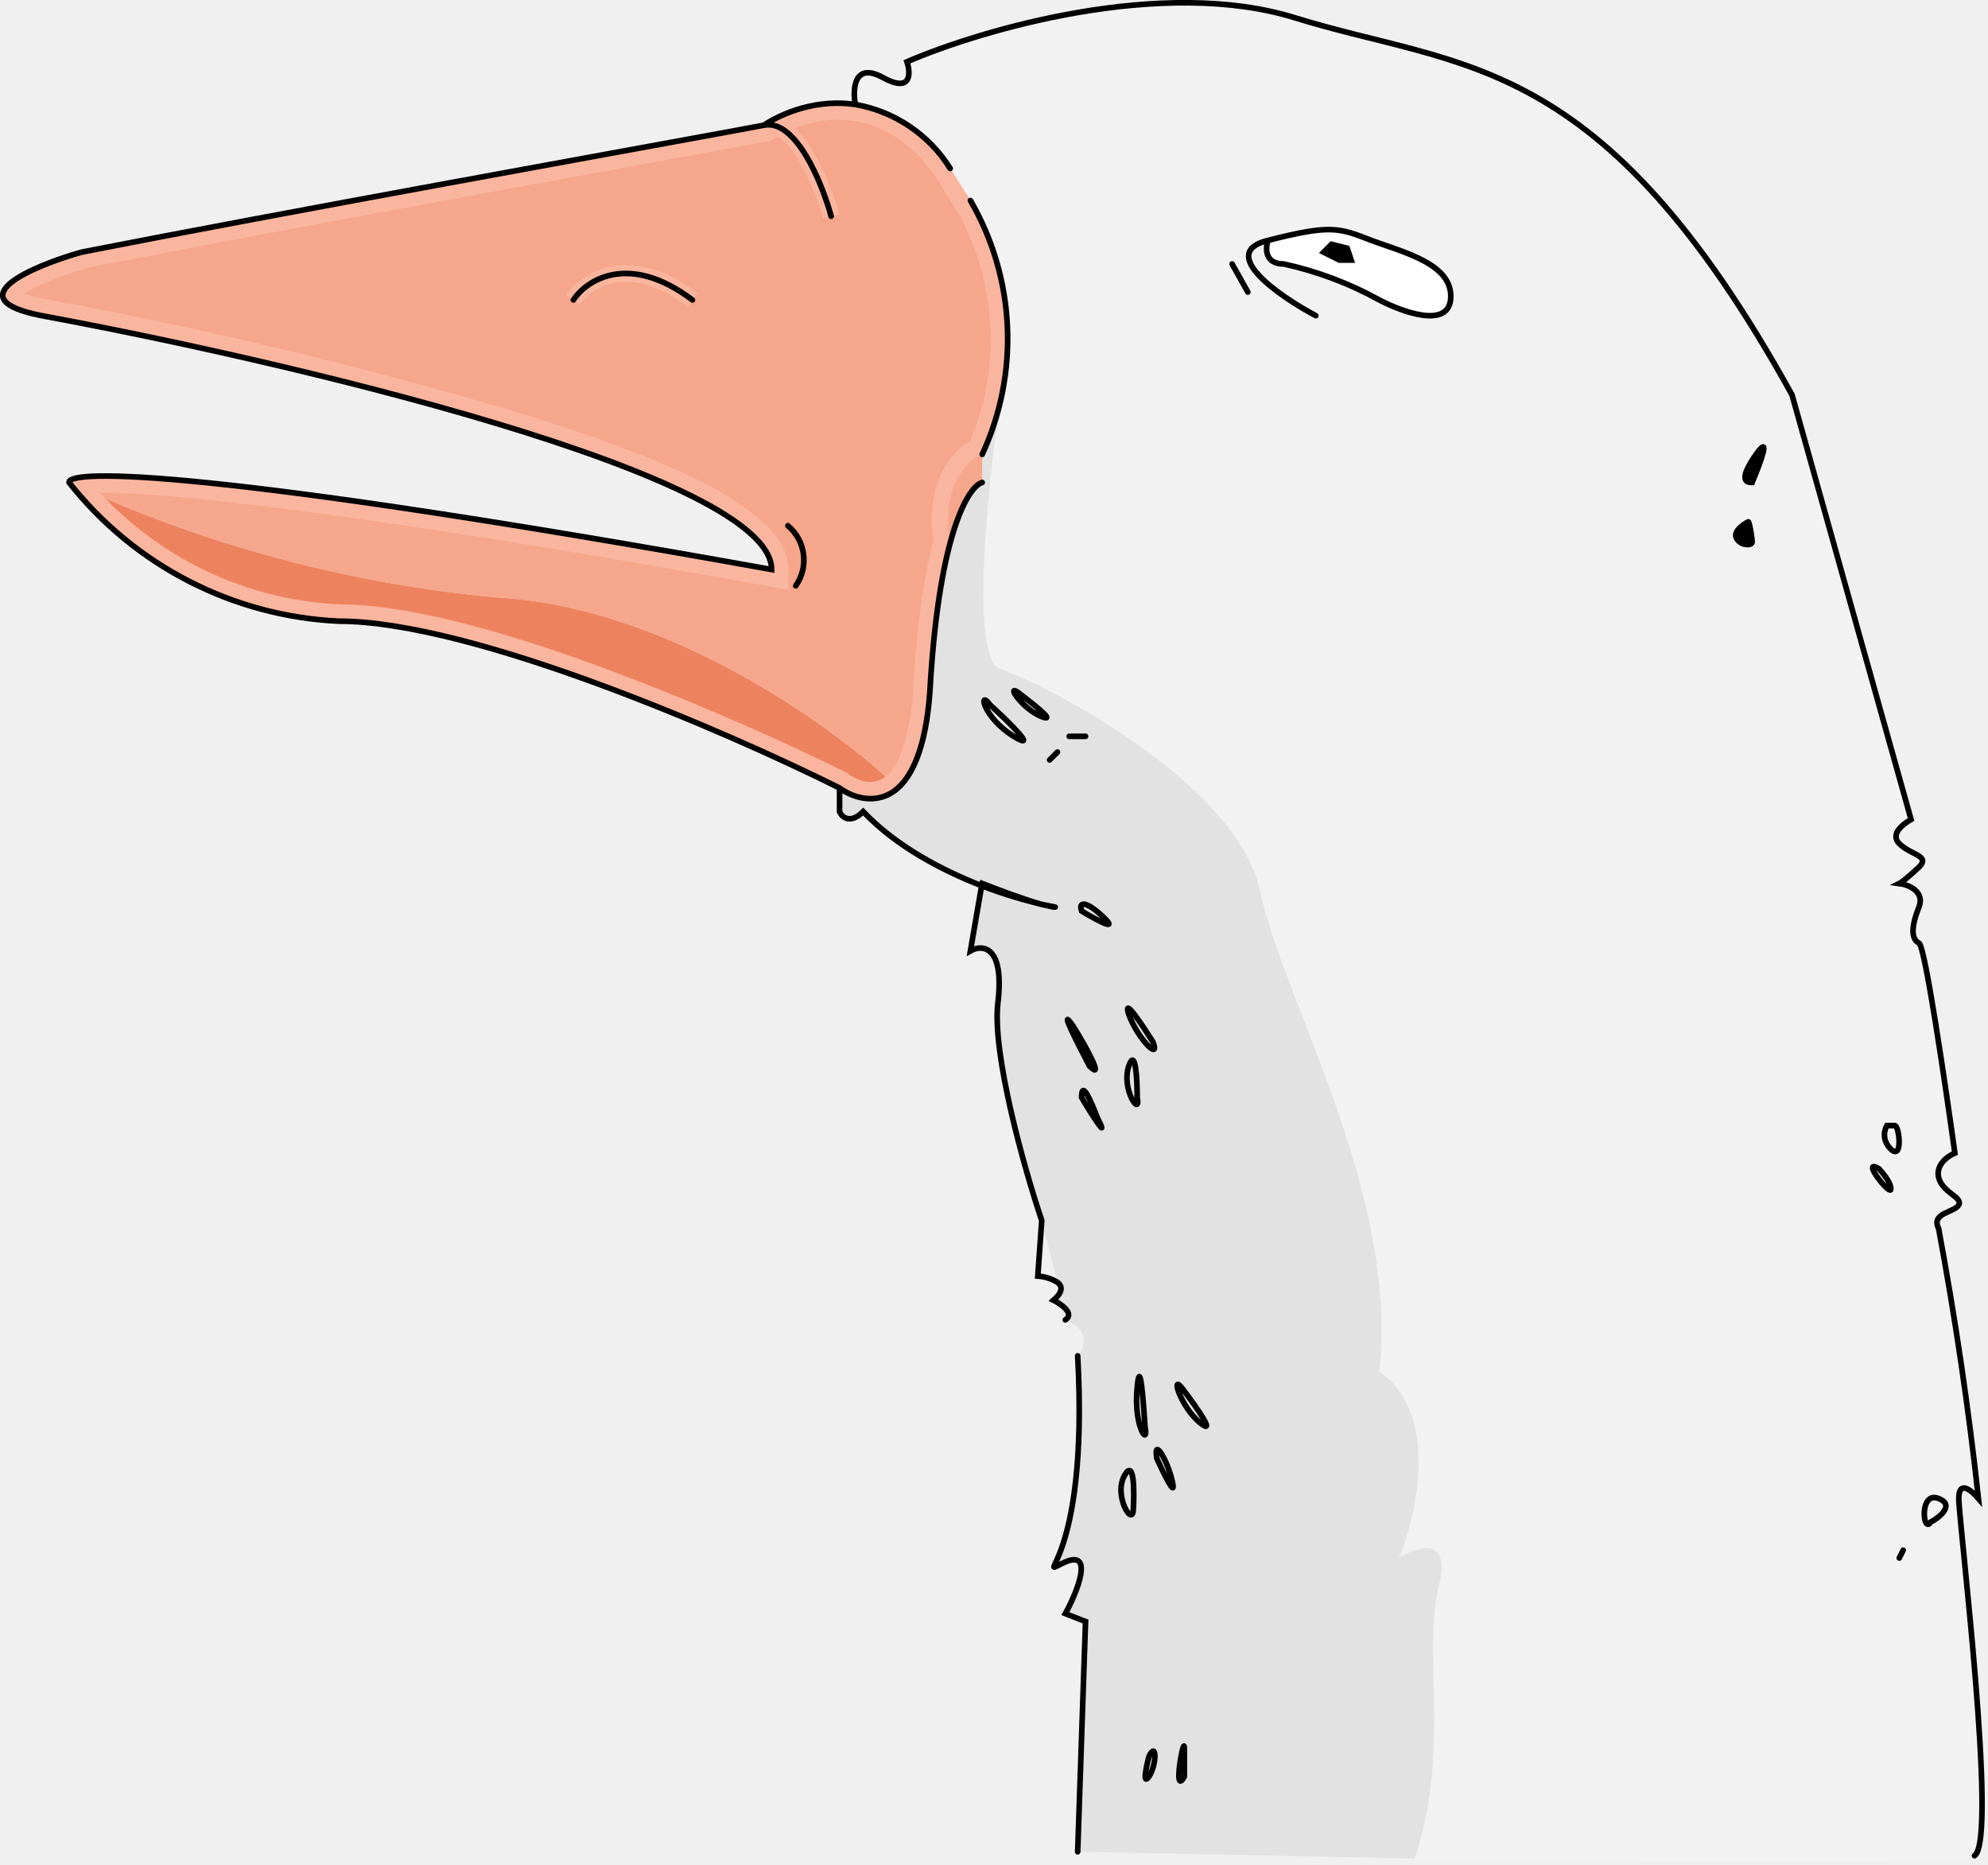
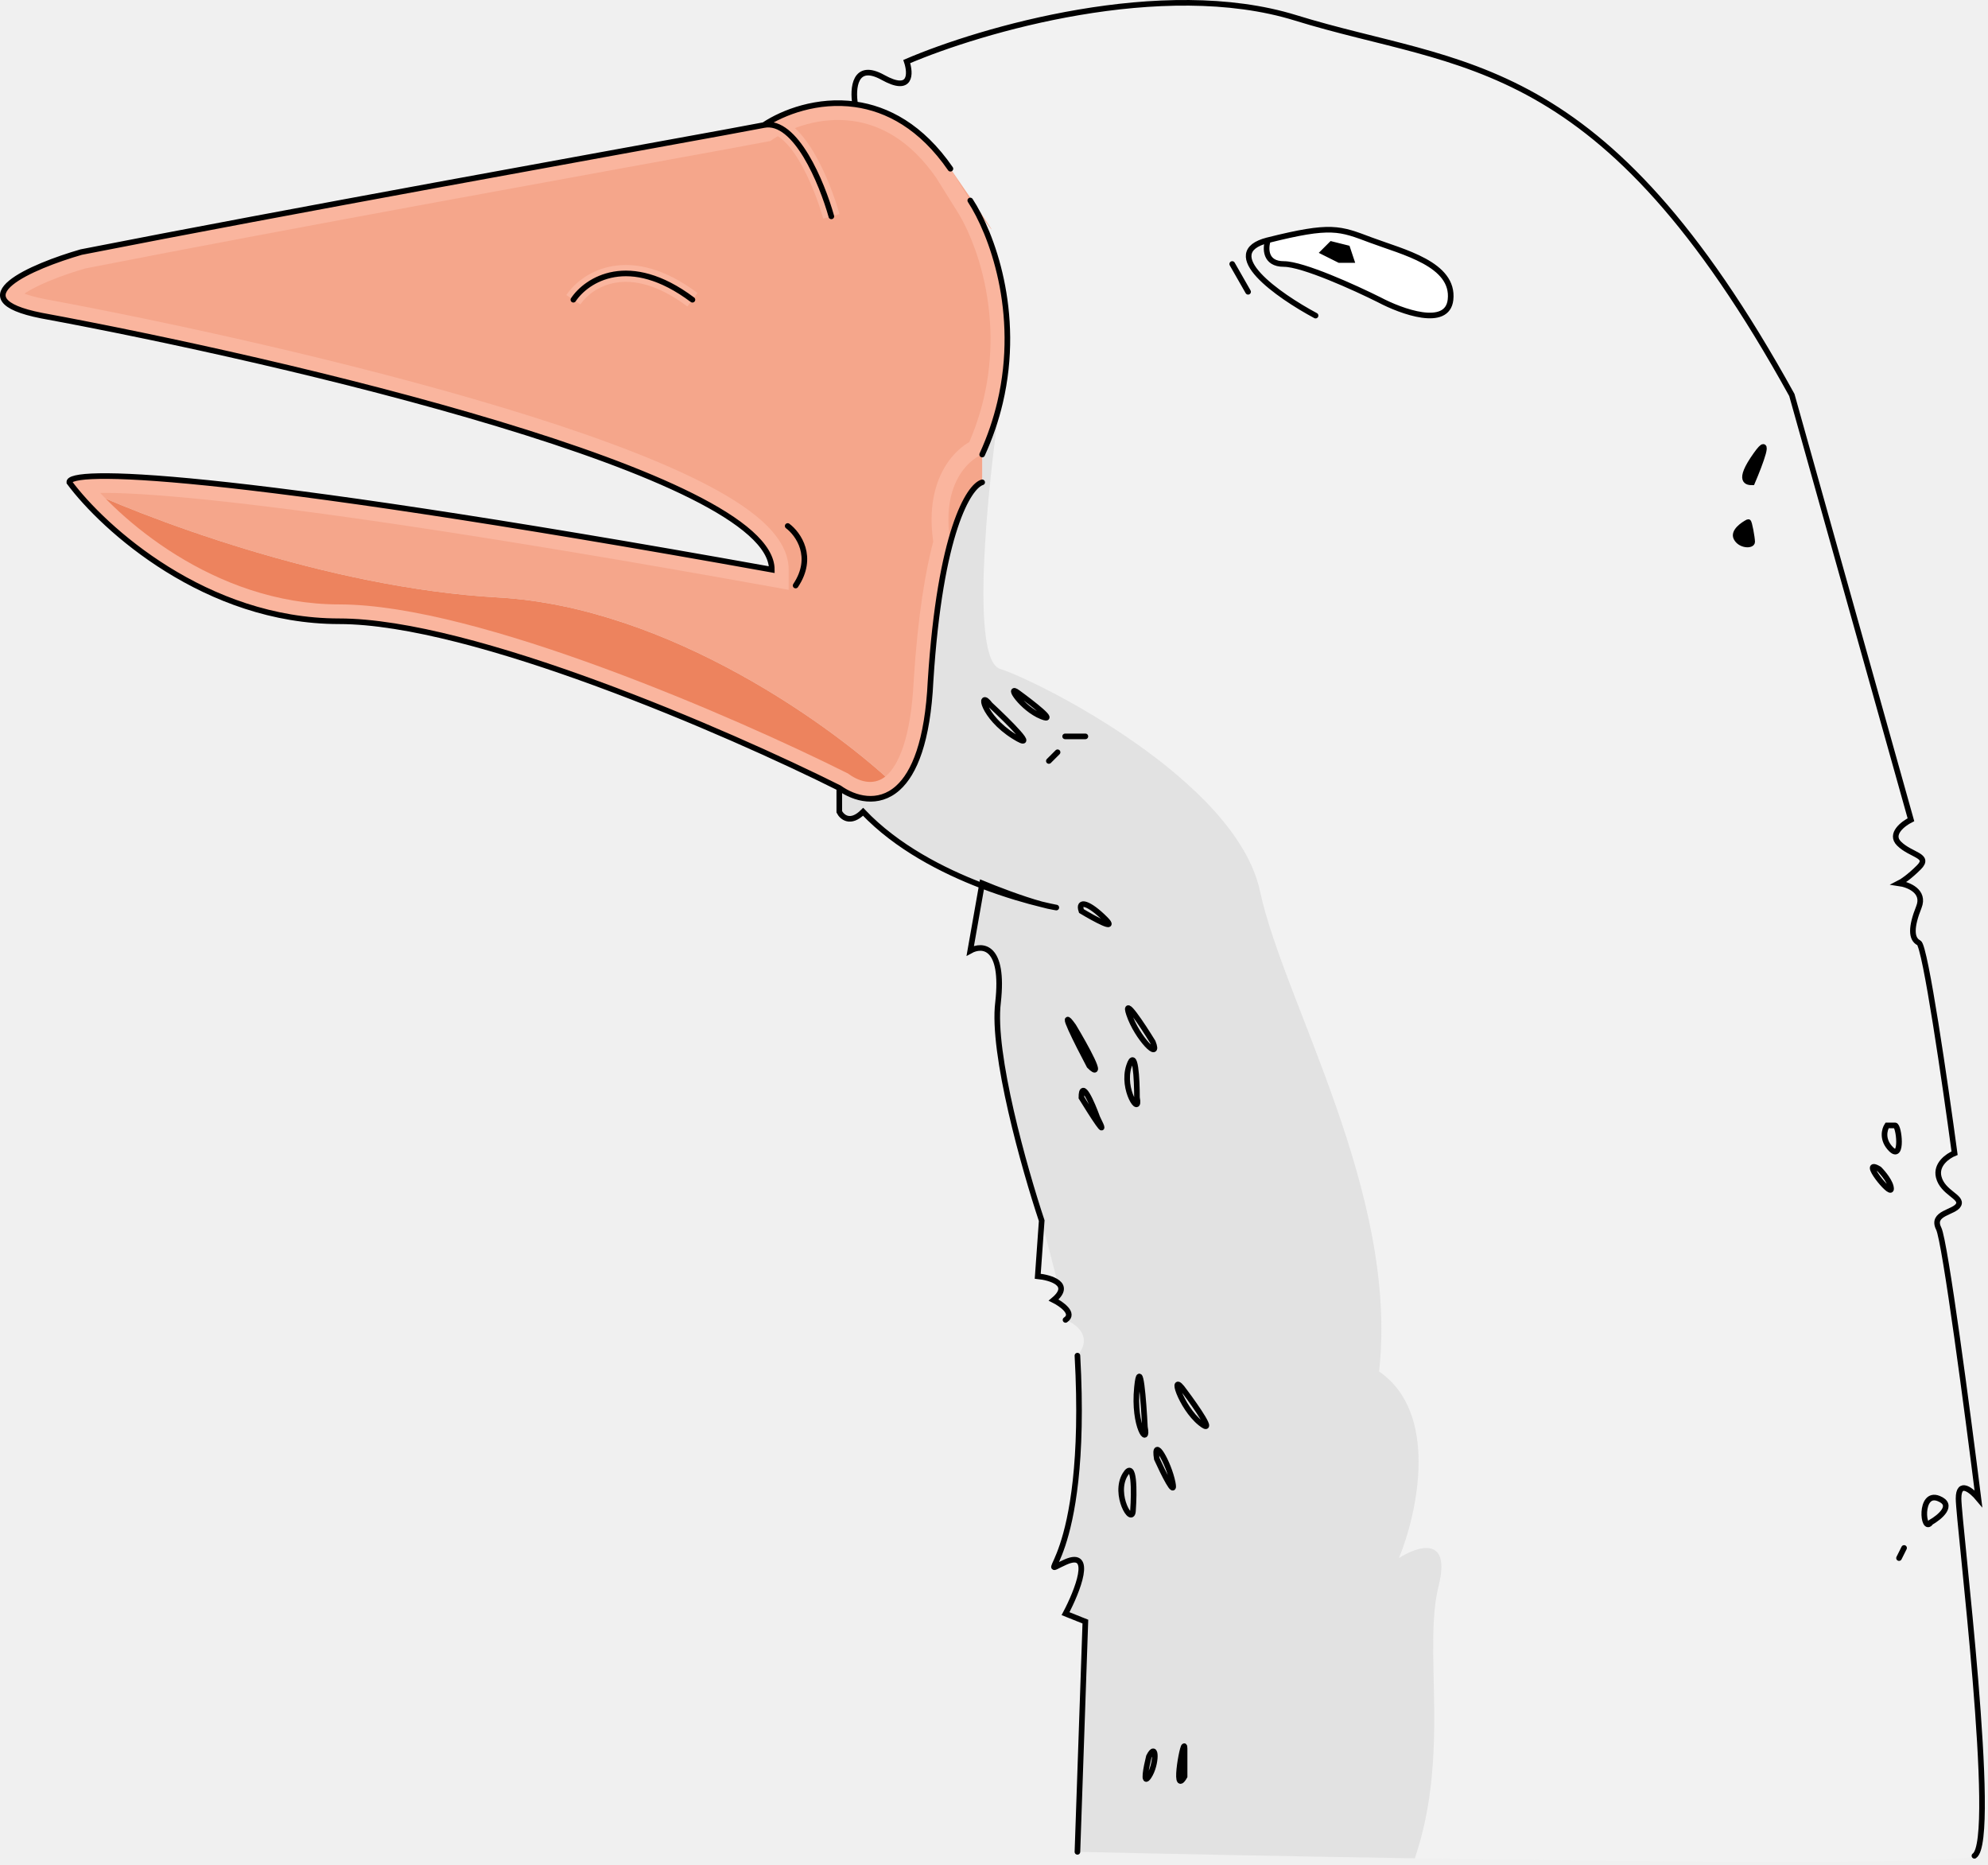
- <svg xmlns="http://www.w3.org/2000/svg" width="354" height="332" fill="none">
-   <path fill="#F2F2F2" fill-rule="evenodd" d="m169.2 30 3.6 5.7a49 49 0 0 1 5.3 36c-2.3 15.1-5.4 45.7 0 47.4 6.7 2.1 42 19.8 46.3 39.6s24.7 53.7 21.2 85.5c10.7 7.3 6.8 25.2 3.5 33.2 3.3-2.1 9.3-4.1 7.1 5-2.9 11.3 2.1 29.8-4.3 48.5 47.7.7 97.4 1.1 99.7-.5 4.2-2.8-2.8-59.4-2.8-63.6 0-3.4 2.3-1.4 3.5 0a644 644 0 0 0-7.1-48.1c-1.4-2.8 2.9-2.8 3.6-4.2s-2.9-2.1-3.6-4.9c-.5-2.3 1.7-3.8 2.9-4.3a329 329 0 0 0-6.4-37.4q-2.1-1.1 0-6.4c1.1-2.8-1.9-4-3.5-4.2q.8-.4 3.5-2.9c2.1-2.1-1.4-2.1-3.5-4.2-1.7-1.7.7-3.5 2.1-4.3l-21.2-75.6c-34-61.5-58.7-57.9-88.4-67.1-23.7-7.4-56 2.1-69.2 7.8.7 2.1.8 5.6-4.3 2.8s-5.4 2-4.9 4.8c5.7.8 11.7 3.9 16.9 11.4m75 12.8c-5.7-2.2-7.1-2.9-18.4 0-.5 1.4-.6 4.2 2.8 4.2s12.7 4.2 17 6.4c4 2.1 12.1 5.1 12.7 0 .7-6.4-8.5-8.5-14.1-10.6M312 85.9c1.4-3.3 3.5-8.9.7-5-3.5 5-1.4 5-.7 5m-2.8 9.9c-.6-1.2 1.2-2.4 2.1-2.9.2-.1.7 2.9.7 3.6s-2.1.7-2.8-.7m27.5 108.8a3.4 3.4 0 0 1-.7-4.2h1.4c.8 0 1.5 6.3-.7 4.2m-2.1 3.5c.7.8 2.1 2.4 2.1 3.6 0 1.4-5.6-5.7-2.1-3.6m9.2 62.9c1.7-.9 4.3-3.1 1.4-4.2-3.5-1.4-2.8 6.4-1.4 4.2" clip-rule="evenodd" />
-   <path fill="#E2E2E2" fill-rule="evenodd" d="m193.3 288.7-1.4 41 60 1.2c6.4-18.7 1.4-37.2 4.3-48.5 2.2-9.1-3.8-7.1-7.1-5 3.3-8 7.2-25.9-3.5-33.2 3.5-31.8-17-65.7-21.2-85.5-4.3-19.8-39.6-37.5-46.3-39.6-5.4-1.7-2.3-32.3 0-47.4q-1 4.5-3.2 9.2v5c-2.4.7-7.5 8.7-9.2 35.3-.5 10.8-2.9 16.5-5.8 19.1-3.5 3.1-7.8 1.9-10.4 0v4.2c.4 1 1.9 2.3 4.2 0 6 6.3 14.2 10.5 21.1 13.2l.1-.4c2.3.9 7 2.7 10.5 3.7l2.5.5q.5.1 0 0h-.3l-2.2-.5c-2.4-.6-6.2-1.6-10.6-3.3l-2 11.6c2.1-1.2 6.1-1 4.9 9.2-1.1 9 4.7 29.6 7.8 38.8l2.8 11c.9.7 1 1.7-.7 3.2 1.4.7 3.8 2.4 2.1 3.5 1.9.7 5 3 2.2 6.4 2.1 38.1-8.5 39.5-2.2 36.7 5.1-2.2 2.2 5.2 0 9.2zm-5.4-127.2q.5.1 0 0m23 149.8c0-2.8-2.2 8.9 0 5zm-6.3 1.4c-.5 1.9-1.2 5.3 0 3.6 1.4-2.1 1.4-6.4 0-3.6m-2.8-43.8c.2-3.3.2-9.2-1.5-6.3-2.1 3.5 1.3 9.2 1.5 6.3m4.2-9.2c1.2 2.6 3.4 7.1 2.8 4.3-.7-3.6-3.5-8.5-2.8-4.3m-2.1-5.6c-.3-4.7-.9-12.7-1.4-7.1-.7 7.1 2.1 10.6 1.4 7.1m7-6.4c2.2 2.9 5.7 7.9 2.9 5.7-3.6-2.8-5.7-9.7-2.9-5.7m-18.3-85.5c2.3 1.4 6.5 3.7 4.2 1.4-2.8-2.8-4.9-3.5-4.2-1.4m-1.5 20.5c2.2 3.5 5.7 9.9 2.9 7.1-2.1-4-5.7-11.1-2.9-7.1m1.5 12.7c1.8 3.1 5.1 8.1 2.8 3.6-1-2.6-2.8-7-2.8-3.6m9.9 0c0-3.3-.3-9-1.5-5.6-1.4 4.2 2.2 9.2 1.5 5.6m2.8-9.9c-1.9-3-5.4-8.3-4.3-4.9 1.5 4.2 5.7 8.5 4.3 4.9m-24-62.2c2.5 1.9 7 5.4 4.2 4.3-3.5-1.4-6.4-5.9-4.2-4.3m-5 2.2c3.3 3 8.8 8.4 4.2 5.6-5.6-3.5-6.3-8.5-4.2-5.6" clip-rule="evenodd" />
-   <path fill="#fff" fill-rule="evenodd" d="M225.8 42.8c11.3-2.9 12.7-2.2 18.4 0 5.6 2.1 14.8 4.2 14.1 10.6-.6 5.1-8.7 2.1-12.7 0a63 63 0 0 0-17-6.4c-3.4 0-3.3-2.8-2.8-4.2m12.7 3.5-2.8-1.4 1.4-1.4 2.8.7.7 2.1z" clip-rule="evenodd" />
-   <path fill="#F5A68B" d="M165.7 121.2c1.7-26.6 6.8-34.6 9.2-35.3v-5q2.1-4.7 3.2-9.2a49 49 0 0 0-5.3-36l-3.6-5.7a25 25 0 0 0-16.9-11.4c-6.7-1-12.8 1.4-16.3 3.7l-7 1.3c-20.6 3.8-77.8 14.1-114.5 21.3-8.8 2.5-22.4 8.3-7.1 11.3 43.3 8 130 28.3 130 45.2C36.8 83.3 12.1 83.5 12.3 85.9a232 232 0 0 0 76.4 20.5c30.5 1.7 60.2 23.3 71.2 33.9 2.9-2.6 5.3-8.3 5.8-19.1" />
-   <path fill="#ED835E" d="M60.4 110.6c23.7 0 69.3 19.8 89.1 29.7 2.6 1.9 6.9 3.1 10.4 0-11-10.6-40.7-32.2-71.2-33.9a232 232 0 0 1-76.4-20.5 65 65 0 0 0 48.1 24.7" />
-   <path fill="#000" d="m235.7 44.9 2.8 1.4h2.1l-.7-2.1-2.8-.7zm76.3 41c1.4-3.3 3.5-8.9.7-5-3.5 5-1.4 5-.7 5m-.7 7c-.9.5-2.7 1.7-2.1 2.9.7 1.4 2.8 1.4 2.8.7s-.5-3.7-.7-3.6m-135 32.6c3.3 3 8.8 8.4 4.2 5.6-5.6-3.5-6.3-8.5-4.2-5.6m16.3 36.7c2.3 1.4 6.5 3.7 4.2 1.4-2.8-2.8-4.9-3.5-4.2-1.4m12.7 23.3c-1.9-3-5.4-8.3-4.3-4.9 1.5 4.2 5.7 8.5 4.3 4.9m-2.8 9.9c0-3.3-.3-9-1.5-5.6-1.4 4.2 2.2 9.2 1.5 5.6m-.7 73.5c.2-3.3.2-9.2-1.5-6.3-2.1 3.5 1.3 9.2 1.5 6.3" />
-   <mask id="a" fill="#fff">
-     <path d="M60.4 110.6c23.7 0 69.3 19.8 89.1 29.7 2.6 1.9 6.9 3.1 10.4 0 2.9-2.6 5.3-8.3 5.8-19.1q1.2-16.6 3.5-24.6c-1.7-10.1 3.1-14.7 5.7-15.7q2.1-4.7 3.2-9.2a49 49 0 0 0-5.3-36l-3.6-5.7a25 25 0 0 0-16.9-11.4c-6.7-1-12.8 1.4-16.3 3.7l-7 1.3c-20.6 3.8-77.8 14.1-114.5 21.3-8.8 2.5-22.4 8.3-7.1 11.3 43.3 8 130 28.3 130 45.2C36.8 83.3 12.1 83.5 12.3 85.9a65 65 0 0 0 48.1 24.7" />
+ <svg xmlns="http://www.w3.org/2000/svg" width="354" height="332" viewBox="0 0 354 332" fill="none">
+   <path d="M169.24 30.042C180.548 46.438 176.307 40.643 172.774 35.696C176.541 41.446 181.877 55.541 178.079 71.66C175.842 86.764 172.711 117.397 178.079 119.093C184.789 121.214 220.127 138.883 224.367 158.672C228.608 178.461 249.104 212.386 245.57 244.19C256.313 251.54 252.402 269.397 249.104 277.407C252.402 275.287 258.433 273.308 256.171 282.355C253.344 293.663 258.292 312.225 251.931 330.861C299.645 331.613 349.264 331.961 351.584 330.414C355.824 327.587 348.757 271.047 348.757 266.806C348.757 263.414 351.113 265.393 352.291 266.806C350.406 251.728 346.354 221.008 345.223 218.746C343.809 215.919 348.05 215.919 348.757 214.506C349.464 213.092 345.93 212.386 345.223 209.559C344.658 207.297 346.872 205.789 348.05 205.318C346.401 193.067 342.82 168.425 341.689 167.86C340.276 167.153 340.276 165.033 341.689 161.499C342.82 158.672 339.805 157.494 338.155 157.258C338.627 157.023 339.993 156.127 341.689 154.431C343.809 152.311 340.276 152.311 338.155 150.191C336.459 148.494 338.862 146.657 340.276 145.95L319.073 70.327C285.148 8.839 260.412 12.373 230.728 3.185C206.981 -4.166 174.658 5.305 161.465 10.959C162.172 13.079 162.314 16.613 157.225 13.786C152.136 10.959 151.806 15.799 152.278 18.572C157.959 19.363 164.047 22.511 169.24 30.042ZM244.156 42.763C238.502 40.643 237.089 39.936 225.781 42.763C225.309 44.177 225.215 47.004 228.608 47.004C232 47.004 241.329 51.244 245.57 53.365C249.575 55.485 257.726 58.453 258.292 53.365C258.998 47.004 249.81 44.883 244.156 42.763ZM312.005 85.876C313.419 82.577 315.539 76.97 312.712 80.928C309.178 85.876 311.299 85.876 312.005 85.876ZM309.178 95.77C308.613 94.639 310.356 93.414 311.299 92.943C311.478 92.85 312.005 95.77 312.005 96.477C312.005 97.184 309.885 97.184 309.178 95.77ZM336.742 204.611C335.046 202.915 335.564 201.077 336.035 200.371H337.449C338.155 200.371 338.862 206.731 336.742 204.611ZM334.622 208.145C335.328 208.852 336.742 210.548 336.742 211.679C336.742 213.092 331.088 206.025 334.622 208.145ZM343.81 271.047C345.459 270.104 348.05 267.937 345.223 266.806C341.689 265.393 342.396 273.167 343.81 271.047Z" fill-rule="evenodd" clip-rule="evenodd" fill="#F2F2F2" />
+   <path d="M193.27 288.716L191.856 329.708C208.237 330.08 229.881 330.513 251.931 330.861C258.292 312.225 253.344 293.663 256.171 282.355C258.433 273.308 252.402 275.287 249.104 277.407C252.402 269.397 256.313 251.54 245.57 244.19C249.104 212.386 228.608 178.461 224.367 158.672C220.127 138.883 184.789 121.214 178.079 119.093C172.711 117.397 175.842 86.764 178.079 71.66C177.364 74.692 176.326 77.795 174.894 80.928V85.876C172.538 86.582 167.402 94.639 165.706 121.214C165.191 132.021 162.803 137.676 159.887 140.296C156.395 143.434 152.146 142.222 149.451 140.296V144.537C149.922 145.479 151.43 146.798 153.691 144.537C159.676 150.837 167.908 155.031 174.819 157.682L174.894 157.258C177.194 158.216 181.925 160.048 185.436 161.002C186.65 161.296 187.503 161.471 187.88 161.544C188.179 161.596 188.163 161.598 187.88 161.544C187.81 161.532 187.722 161.517 187.616 161.499C186.983 161.393 186.242 161.221 185.436 161.002C183.024 160.416 179.185 159.357 174.819 157.682L172.774 169.273C174.894 168.095 178.852 168.284 177.721 178.461C176.59 187.508 182.433 208.145 185.495 217.333L188.322 228.348C189.19 229.025 189.335 230.035 187.616 231.468C189.029 232.175 191.432 233.871 189.736 235.002C191.621 235.709 194.683 237.97 191.856 241.363C193.976 279.528 183.375 280.941 189.736 278.114C194.825 275.853 191.856 283.297 189.736 287.302L193.27 288.716ZM187.88 161.544C188.179 161.596 188.163 161.598 187.88 161.544ZM210.939 311.332C210.939 308.505 208.677 320.237 210.939 316.279V311.332ZM204.578 312.745C204.107 314.63 203.447 317.975 204.578 316.279C205.991 314.159 205.991 309.918 204.578 312.745ZM201.751 268.926C201.986 265.628 202.033 259.738 200.337 262.565C198.217 266.099 201.633 271.753 201.751 268.926ZM205.991 259.738C207.169 262.33 209.384 266.806 208.818 263.979C208.112 260.445 205.285 255.498 205.991 259.738ZM203.871 254.084C203.635 249.373 203.023 241.363 202.458 247.017C201.751 254.084 204.578 257.618 203.871 254.084ZM210.939 247.724C213.059 250.551 216.593 255.639 213.766 253.378C210.232 250.551 208.112 243.703 210.939 247.724ZM192.563 162.206C194.919 163.619 199.065 165.881 196.803 163.619C193.976 160.792 191.856 160.085 192.563 162.206ZM191.149 182.702C193.27 186.235 196.803 192.596 193.976 189.769C191.856 185.764 188.322 178.744 191.149 182.702ZM192.563 195.423C194.448 198.486 197.652 203.48 195.39 198.957C194.448 196.366 192.563 192.031 192.563 195.423ZM202.458 195.423C202.458 192.125 202.175 186.377 201.044 189.769C199.631 194.01 203.164 198.957 202.458 195.423ZM205.285 185.529C203.4 182.466 199.913 177.189 201.044 180.581C202.458 184.822 206.698 189.062 205.285 185.529ZM181.255 123.334C183.846 125.219 188.322 128.705 185.495 127.574C181.962 126.161 179.135 121.743 181.255 123.334ZM176.307 125.454C179.606 128.517 185.071 133.935 180.548 131.108C174.894 127.574 174.187 122.627 176.307 125.454Z" fill-rule="evenodd" clip-rule="evenodd" fill="#E2E2E2" />
+   <path d="M225.781 42.763C237.089 39.936 238.502 40.643 244.156 42.763C249.81 44.883 258.998 47.004 258.292 53.365C257.726 58.453 249.575 55.485 245.57 53.365C241.329 51.244 232 47.004 228.608 47.004C225.215 47.004 225.309 44.177 225.781 42.763ZM238.502 46.297L235.675 44.883L237.089 43.47L239.916 44.177L240.623 46.297L238.502 46.297Z" fill-rule="evenodd" clip-rule="evenodd" fill="white" />
+   <path d="M165.706 121.214C167.402 94.639 172.538 86.582 174.894 85.876V80.928C176.326 77.795 177.364 74.692 178.079 71.66C181.877 55.541 176.541 41.446 172.774 35.696C176.307 40.643 180.548 46.438 169.24 30.042C164.047 22.511 157.959 19.363 152.278 18.572C145.588 17.64 139.462 19.974 136.022 22.267C134.976 22.477 132.52 22.934 128.955 23.588C108.438 27.355 51.189 37.658 14.46 44.883C5.743 47.398 -7.874 53.179 7.392 56.192C50.74 64.202 137.436 84.462 137.436 101.424C36.793 83.331 12.104 83.52 12.339 85.876C25.061 92.001 58.137 104.675 88.669 106.372C119.201 108.068 148.869 129.695 159.887 140.296C162.803 137.676 165.191 132.021 165.706 121.214Z" fill="#F5A68B" />
+   <path d="M60.399 110.612C84.146 110.612 129.661 130.401 149.451 140.296C152.146 142.222 156.395 143.434 159.887 140.296C148.869 129.695 119.201 108.068 88.669 106.372C58.137 104.675 25.061 92.001 12.339 85.876C18.465 94.121 36.652 110.612 60.399 110.612Z" fill="#ED835E" />
+   <path d="M235.675 44.883L238.502 46.297L240.623 46.297L239.916 44.177L237.089 43.47L235.675 44.883Z" fill="black" />
+   <path d="M312.005 85.876C313.419 82.577 315.539 76.97 312.712 80.928C309.178 85.876 311.299 85.876 312.005 85.876Z" fill="black" />
+   <path d="M311.299 92.943C310.356 93.414 308.613 94.639 309.178 95.77C309.885 97.184 312.005 97.184 312.005 96.477C312.005 95.77 311.478 92.85 311.299 92.943Z" fill="black" />
+   <path d="M176.307 125.454C179.606 128.517 185.071 133.935 180.548 131.108C174.894 127.574 174.187 122.627 176.307 125.454Z" fill="black" />
+   <path d="M192.563 162.206C194.919 163.619 199.065 165.881 196.803 163.619C193.976 160.792 191.856 160.085 192.563 162.206Z" fill="black" />
+   <path d="M205.285 185.529C203.4 182.466 199.913 177.189 201.044 180.581C202.458 184.822 206.698 189.062 205.285 185.529Z" fill="black" />
+   <path d="M202.458 195.423C202.458 192.125 202.175 186.377 201.044 189.769C199.631 194.01 203.164 198.957 202.458 195.423Z" fill="black" />
+   <path d="M201.751 268.926C201.986 265.628 202.033 259.738 200.337 262.565C198.217 266.099 201.633 271.753 201.751 268.926Z" fill="black" />
+   <mask id="stroke0_240_46" fill="white">
+     <path d="M60.399 110.612C84.146 110.612 129.661 130.401 149.451 140.296C152.146 142.222 156.395 143.434 159.887 140.296C162.803 137.676 165.191 132.021 165.706 121.214C166.424 109.958 167.76 102.025 169.24 96.564C167.544 86.457 172.302 81.929 174.894 80.928C176.326 77.795 177.364 74.692 178.079 71.66C181.877 55.541 176.541 41.446 172.774 35.696L169.24 30.042C164.047 22.511 157.959 19.363 152.278 18.572C145.588 17.64 139.462 19.974 136.022 22.267C134.976 22.477 132.52 22.934 128.955 23.588C108.438 27.355 51.189 37.658 14.46 44.883C5.743 47.398 -7.874 53.179 7.392 56.192C50.74 64.202 137.436 84.462 137.436 101.424C36.793 83.331 12.104 83.52 12.339 85.876C18.465 94.121 36.652 110.612 60.399 110.612Z" />
  </mask>
-   <path fill="#FAB59E" d="m148 38.5 1.5-.4c-.9-3-2.5-7.5-4.7-11.1a20 20 0 0 0-3.8-4.7c-1.5-1.1-3.3-1.9-5.3-1.5l.3 1.5.3 1.4q1.3-.2 2.8 1 1.6 1.3 3.1 3.8c2 3.4 3.6 7.6 4.4 10.4zm-45.9 14.9 1.2.8a10 10 0 0 1 6.3-3.9c3.1-.5 7.4.2 12.8 4.3l.9-1.2.9-1.2c-5.9-4.5-11-5.5-15.1-4.8s-6.9 3.1-8.3 5.1zm47.4 86.9 1.7-2.4-.2-.2-.2-.1zM12.3 85.9l-2.9.3v.8l.5.7zm125.1 15.5-.5 3 3.5.6v-3.6zM7.4 56.2l-.6 2.9zm7.1-11.3-.6-3-.1.1h-.2zM136 22.3l.6 2.9.6-.1.5-.3zm16.3-3.7.4-3zM169.2 30l2.6-1.5-.1-.1v-.1zm3.6 5.7-2.6 1.6h.1zm5.3 36-2.9-.7zm-3.2 9.2 1.1 2.8 1.1-.4.5-1.1zm-15 59.4 2 2.2zm5.8-19.1-3-.2v.1zM129 23.6l-.6-3zm40.2 73 2.9.7.2-.6-.1-.6zm-19.7 43.7 1.3-2.7c-10-5-26.4-12.4-43.4-18.7-16.8-6.2-34.5-11.3-47-11.3v6c11.3 0 28.2 4.8 45 11a438 438 0 0 1 42.7 18.4zm-89.1-29.7v-3a62 62 0 0 1-45.7-23.5l-2.4 1.8-2.4 1.8a68 68 0 0 0 50.5 25.9zM12.3 85.9l3-.3c.2 1.4-.8 2.2-1.1 2.4q-.4.1 0 0 .7-.2 3.5-.2c3.7-.1 9.7.2 19.1 1.2 18.6 1.9 49.8 6.3 100.1 15.4l.5-3 .6-2.9C87.6 89.4 56.2 84.9 37.4 83a163 163 0 0 0-19.8-1.2q-3 0-4.8.4a4 4 0 0 0-1.8.8c-.7.4-1.8 1.4-1.6 3.2zM7.4 56.2l-.6 2.9a826 826 0 0 1 81 19.2A231 231 0 0 1 121.9 91a43 43 0 0 1 9.7 6.2c2.3 2 2.8 3.4 2.8 4.2h6c0-3.4-2.1-6.3-4.8-8.7a54 54 0 0 0-11-7.1c-9.1-4.5-21.5-8.9-35.1-13A825 825 0 0 0 7.9 53.2zm7.1-11.3-.9-2.9q-3.5 1-7.2 2.5Q2.8 46 0 48q-1.3 1-2.2 2.9-.8 2.2.6 4.4a8 8 0 0 0 3.4 2.4q2 .9 5 1.4l.6-2.9.6-3q-2.7-.5-3.9-1t-.8-.5q.3.7.1 1.3-.1.3.4-.3 1.5-1.2 4.9-2.6 3.3-1.4 6.6-2.3zM136 22.3l1.7 2.5c3-2 8.4-4.1 14.2-3.3l.4-2.9.4-3a27 27 0 0 0-18.3 4.2zm16.3-3.7-.4 2.9c4.8.7 10.1 3.4 14.9 10.2l2.4-1.7 2.5-1.7a28 28 0 0 0-19-12.7zm20.5 17.1-2.5 1.6a47 47 0 0 1 4.9 33.7l2.9.7 2.9.6a52 52 0 0 0-5.7-38.2zm5.3 36-2.9-.7q-1 4.2-3 8.7l2.7 1.2 2.7 1.3q2.2-5 3.4-9.9zm-28.6 68.6-1.8 2.4c3.2 2.3 9.2 4.3 14.2-.2l-2-2.2-2-2.2c-2 1.7-4.5 1.3-6.7-.2zm10.4 0 2 2.2c3.8-3.4 6.3-10.1 6.8-21.1l-3-.2-3-.1c-.5 10.6-2.8 15.2-4.8 17zM136 22.3l-.6-3-7 1.3.6 3 .5 2.9 7.1-1.3zm-7 1.3-.6-3c-20.5 3.8-77.8 14.1-114.5 21.3l.6 3 .5 2.9c36.7-7.2 94-17.5 114.5-21.3zm40.2 6.4-2.5 1.6 3.5 5.7 2.6-1.6 2.5-1.6-3.5-5.6zm0 66.6-2.9-.8c-1.5 5.7-2.9 13.8-3.6 25.2l3 .2 3 .2c.7-11.1 2-18.8 3.4-24.1zm5.7-15.7-1.1-2.8c-4.1 1.6-9.4 7.7-7.5 19l2.9-.5 3-.5c-1.5-9 2.7-12 3.8-12.4z" mask="url(#a)" />
-   <path fill="#E2E2E2" fill-rule="evenodd" d="M187.9 161.5q.5.1 0 0m23 149.8c0-2.8-2.2 8.9 0 5zm-6.3 1.4c-.5 1.9-1.2 5.3 0 3.6 1.4-2.1 1.4-6.4 0-3.6m-2.8-43.8c.2-3.3.2-9.2-1.5-6.3-2.1 3.5 1.3 9.2 1.5 6.3m4.2-9.2c1.2 2.6 3.4 7.1 2.8 4.3-.7-3.6-3.5-8.5-2.8-4.3m-2.1-5.6c-.3-4.7-.9-12.7-1.4-7.1-.7 7.1 2.1 10.6 1.4 7.1m7-6.4c2.2 2.9 5.7 7.9 2.9 5.7-3.6-2.8-5.7-9.7-2.9-5.7m-18.3-85.5c2.3 1.4 6.5 3.7 4.2 1.4-2.8-2.8-4.9-3.5-4.2-1.4m-1.5 20.5c2.2 3.5 5.7 9.9 2.9 7.1-2.1-4-5.7-11.1-2.9-7.1m1.5 12.7c1.8 3.1 5.1 8.1 2.8 3.6-1-2.6-2.8-7-2.8-3.6m9.9 0c0-3.3-.3-9-1.5-5.6-1.4 4.2 2.2 9.2 1.5 5.6m2.8-9.9c-1.9-3-5.4-8.3-4.3-4.9 1.5 4.2 5.7 8.5 4.3 4.9m-24-62.2c2.5 1.9 7 5.4 4.2 4.3-3.5-1.4-6.4-5.9-4.2-4.3m-5 2.2c3.3 3 8.8 8.4 4.2 5.6-5.6-3.5-6.3-8.5-4.2-5.6" clip-rule="evenodd" />
-   <path fill="#F2F2F2" fill-rule="evenodd" d="M336.7 204.6a3.4 3.4 0 0 1-.7-4.2h1.4c.8 0 1.5 6.3-.7 4.2m-2.1 3.5c.7.8 2.1 2.4 2.1 3.6 0 1.4-5.6-5.7-2.1-3.6m9.2 62.9c1.7-.9 4.3-3.1 1.4-4.2-3.5-1.4-2.8 6.4-1.4 4.2" clip-rule="evenodd" />
-   <path stroke="#000" stroke-linecap="round" d="m191.9 329.7 1.4-41-3.6-1.4c2.2-4 5.1-11.4 0-9.2-6.3 2.8 4.3 1.4 2.2-36.7m-2.2-6.4c1.7-1.1-.7-2.8-2.1-3.5 1.7-1.5 1.6-2.5.7-3.2a8 8 0 0 0-3.5-1.1l.7-9.9c-3.1-9.2-8.9-29.8-7.8-38.8 1.2-10.2-2.8-10.4-4.9-9.2l2-11.6m12.8 3.8h.3m0 0h-.3l-2.2-.5m-35.9-20.7v4.2c.4 1 1.9 2.3 4.2 0 6 6.3 14.2 10.5 21.1 13.2m.1-71.8c-2.4.7-7.5 8.7-9.2 35.3-.5 10.8-2.9 16.5-5.8 19.1-3.5 3.1-7.8 1.9-10.4 0-19.8-9.9-65.4-29.7-89.1-29.7a65 65 0 0 1-48.1-24.7c-.2-2.4 24.5-2.6 125.1 15.5 0-16.9-86.7-37.2-130-45.2-15.3-3-1.7-8.8 7.1-11.3 36.7-7.2 93.9-17.5 114.5-21.3l7-1.3c5.7-1.2 10.4 10.3 12 16.2m-12-16.2c3.5-2.3 9.6-4.7 16.3-3.7M169.2 30a25 25 0 0 0-16.9-11.4m20.5 17.1a49 49 0 0 1 2.1 45.2m-72.8-27.5c2.4-3.6 9.9-8.5 21.2 0m17 40.2a8 8 0 0 1 1.4 10.7M219.4 47l2.8 5m12.1 4.2c-6.6-3.5-17.6-11.2-8.5-13.4m0 0c11.3-2.9 12.7-2.2 18.4 0 5.6 2.1 14.8 4.2 14.1 10.6-.6 5.1-8.7 2.1-12.7 0a63 63 0 0 0-17-6.4c-3.4 0-3.3-2.8-2.8-4.2Zm-73.5-24.2c-.5-2.8-.2-7.6 4.9-4.8s5-.7 4.3-2.8c13.2-5.7 45.5-15.2 69.2-7.8 29.7 9.2 54.4 5.6 88.4 67.1l21.2 75.6c-1.4.8-3.8 2.6-2.1 4.3 2.1 2.1 5.6 2.1 3.5 4.2q-2.7 2.5-3.5 2.9c1.6.2 4.6 1.4 3.5 4.2q-2.1 5.3 0 6.4c1.1.5 4.7 25.2 6.4 37.4-1.2.5-3.4 2-2.9 4.3.7 2.8 4.3 3.5 3.6 4.9s-5 1.4-3.6 4.2a644 644 0 0 1 7.1 48.1c-1.2-1.4-3.5-3.4-3.5 0 0 4.2 7 60.8 2.8 63.6m-14.2-130H336c-.4.7-1 2.5.7 4.2 2.2 2.1 1.5-4.2.7-4.2Zm-1.4 0h1.4m.8 77 .7-1.4M193.3 131.1h-2.9m-2.1 2.8-1.4 1.4m-12.1 22.4.1-.4c2.3.9 7 2.7 10.5 3.7m-10.6-3.3c4.4 1.7 8.2 2.7 10.6 3.3m0 0 2.5.5m0 0q.5.1 0 0Zm47.8-116.6 2.8 1.4h2.1l-.7-2.1-2.8-.7zm76.3 41c1.4-3.3 3.5-8.9.7-5-3.5 5-1.4 5-.7 5Zm-.7 7c-.9.5-2.7 1.7-2.1 2.9.7 1.4 2.8 1.4 2.8.7s-.5-3.7-.7-3.6Zm23.3 115.2c.7.8 2.1 2.4 2.1 3.6 0 1.4-5.6-5.7-2.1-3.6Zm9.2 62.9c1.7-.9 4.3-3.1 1.4-4.2-3.5-1.4-2.8 6.4-1.4 4.2Zm-132.9 40.3c0-2.8-2.2 8.9 0 5zm-6.3 1.4c-.5 1.9-1.2 5.3 0 3.6 1.4-2.1 1.4-6.4 0-3.6Zm-2.8-43.8c.2-3.3.2-9.2-1.5-6.3-2.1 3.5 1.3 9.2 1.5 6.3Zm4.2-9.2c1.2 2.6 3.4 7.1 2.8 4.3-.7-3.6-3.5-8.5-2.8-4.3Zm-2.1-5.6c-.3-4.7-.9-12.7-1.4-7.1-.7 7.1 2.1 10.6 1.4 7.1Zm7-6.4c2.2 2.9 5.7 7.9 2.9 5.7-3.6-2.8-5.7-9.7-2.9-5.7Zm-18.3-85.5c2.3 1.4 6.5 3.7 4.2 1.4-2.8-2.8-4.9-3.5-4.2-1.4Zm-1.5 20.5c2.2 3.5 5.7 9.9 2.9 7.1-2.1-4-5.7-11.1-2.9-7.1Zm1.5 12.7c1.8 3.1 5.1 8.1 2.8 3.6-1-2.6-2.8-7-2.8-3.6Zm9.9 0c0-3.3-.3-9-1.5-5.6-1.4 4.2 2.2 9.2 1.5 5.6Zm2.8-9.9c-1.9-3-5.4-8.3-4.3-4.9 1.5 4.2 5.7 8.5 4.3 4.9Zm-24-62.2c2.5 1.9 7 5.4 4.2 4.3-3.5-1.4-6.4-5.9-4.2-4.3Zm-5 2.2c3.3 3 8.8 8.4 4.2 5.6-5.6-3.5-6.3-8.5-4.2-5.6Z" />
+   <path d="M148.037 38.523L149.482 38.118C148.635 35.095 147 30.611 144.816 26.988C143.728 25.182 142.449 23.499 140.99 22.331C139.519 21.153 137.723 20.397 135.728 20.796L136.022 22.267L136.316 23.738C137.148 23.572 138.062 23.829 139.115 24.673C140.182 25.527 141.244 26.874 142.247 28.537C144.245 31.852 145.79 36.061 146.593 38.927L148.037 38.523ZM102.098 53.365L103.346 54.197C104.322 52.732 106.455 50.878 109.596 50.337C112.692 49.804 116.995 50.511 122.4 54.565L123.3 53.365L124.2 52.165C118.298 47.738 113.177 46.677 109.088 47.381C105.043 48.077 102.229 50.464 100.85 52.533L102.098 53.365ZM149.451 140.296L151.194 137.855L151.003 137.718L150.792 137.613L149.451 140.296ZM12.339 85.876L9.354 86.174L9.437 86.999L9.931 87.665L12.339 85.876ZM137.436 101.424L136.905 104.377L140.436 105.012V101.424H137.436ZM7.392 56.192L6.811 59.135L6.829 59.138L6.847 59.142L7.392 56.192ZM14.46 44.883L13.88 41.94L13.753 41.965L13.628 42.001L14.46 44.883ZM136.022 22.267L136.611 25.209L137.192 25.093L137.686 24.763L136.022 22.267ZM152.278 18.572L152.692 15.601V15.601L152.278 18.572ZM169.24 30.042L171.784 28.452L171.748 28.394L171.71 28.338L169.24 30.042ZM172.774 35.696L170.23 37.286L170.247 37.313L170.264 37.34L172.774 35.696ZM178.079 71.66L175.159 70.972V70.972L178.079 71.66ZM174.894 80.928L175.975 83.727L177.114 83.287L177.622 82.175L174.894 80.928ZM159.887 140.296L161.892 142.528V142.528L159.887 140.296ZM165.706 121.214L162.712 121.022L162.711 121.047L162.709 121.071L165.706 121.214ZM128.955 23.588L128.413 20.637V20.637L128.955 23.588ZM169.24 96.564L172.135 97.349L172.307 96.716L172.199 96.068L169.24 96.564ZM149.451 140.296L150.792 137.613C140.814 132.624 124.386 125.156 107.444 118.928C90.624 112.744 72.86 107.612 60.399 107.612V110.612V113.612C71.685 113.612 88.552 118.375 105.374 124.559C122.074 130.699 138.297 138.074 148.109 142.979L149.451 140.296ZM60.399 110.612V107.612C37.97 107.612 20.57 91.925 14.747 84.087L12.339 85.876L9.931 87.665C16.358 96.317 35.334 113.612 60.399 113.612V110.612ZM12.339 85.876L15.324 85.577C15.468 87.012 14.512 87.796 14.246 87.971C13.997 88.135 13.892 88.118 14.191 88.049C14.73 87.925 15.817 87.799 17.685 87.766C21.36 87.703 27.43 88.01 36.752 88.966C55.365 90.875 86.613 95.336 136.905 104.377L137.436 101.424L137.966 98.472C87.616 89.42 56.197 84.929 37.364 82.997C27.963 82.033 21.614 81.698 17.582 81.767C15.596 81.801 14.007 81.935 12.847 82.201C12.296 82.328 11.587 82.539 10.953 82.956C10.302 83.383 9.181 84.445 9.354 86.174L12.339 85.876ZM7.392 56.192L6.847 59.142C28.458 63.135 60.852 70.179 87.802 78.323C101.296 82.4 113.294 86.715 121.869 91.01C126.169 93.163 129.457 95.238 131.627 97.177C133.877 99.186 134.436 100.603 134.436 101.424H137.436H140.436C140.436 98.005 138.285 95.079 135.624 92.702C132.884 90.254 129.06 87.901 124.556 85.645C115.52 81.12 103.135 76.688 89.537 72.579C62.301 64.349 29.674 57.258 7.937 53.242L7.392 56.192ZM14.46 44.883L13.628 42.001C11.366 42.653 8.77 43.522 6.378 44.518C4.051 45.487 1.669 46.676 0.021 48.038C-0.784 48.703 -1.699 49.638 -2.176 50.867C-2.739 52.319 -2.582 53.922 -1.593 55.277C-0.754 56.425 0.519 57.173 1.791 57.709C3.12 58.269 4.794 58.737 6.811 59.135L7.392 56.192L7.973 53.248C6.173 52.893 4.933 52.522 4.119 52.179C3.247 51.812 3.148 51.595 3.253 51.738C3.508 52.088 3.57 52.646 3.418 53.038C3.352 53.208 3.356 53.066 3.843 52.663C4.781 51.889 6.484 50.973 8.684 50.057C10.82 49.167 13.194 48.371 15.291 47.766L14.46 44.883ZM136.022 22.267L137.686 24.763C140.658 22.782 146.056 20.734 151.864 21.543L152.278 18.572L152.692 15.601C145.12 14.546 138.265 17.166 134.358 19.771L136.022 22.267ZM152.278 18.572L151.864 21.543C156.659 22.211 162.023 24.861 166.77 31.745L169.24 30.042L171.71 28.338C166.07 20.161 159.259 16.516 152.692 15.601L152.278 18.572ZM172.774 35.696L170.264 37.34C173.668 42.535 178.735 55.797 175.159 70.972L178.079 71.66L180.999 72.348C185.02 55.286 179.414 40.357 175.283 34.052L172.774 35.696ZM178.079 71.66L175.159 70.972C174.488 73.816 173.514 76.732 172.166 79.681L174.894 80.928L177.622 82.175C179.139 78.858 180.24 75.567 180.999 72.348L178.079 71.66ZM149.451 140.296L147.707 142.737C150.922 145.034 156.874 147.037 161.892 142.528L159.887 140.296L157.882 138.065C155.916 139.831 153.37 139.409 151.194 137.855L149.451 140.296ZM159.887 140.296L161.892 142.528C165.741 139.068 168.179 132.356 168.703 121.356L165.706 121.214L162.709 121.071C162.204 131.686 159.865 136.283 157.882 138.065L159.887 140.296ZM136.022 22.267L135.434 19.326C134.416 19.529 131.988 19.981 128.413 20.637L128.955 23.588L129.496 26.539C133.052 25.886 135.535 25.424 136.611 25.209L136.022 22.267ZM128.955 23.588L128.413 20.637C107.918 24.4 50.635 34.71 13.88 41.94L14.46 44.883L15.039 47.827C51.743 40.606 108.958 30.309 129.496 26.539L128.955 23.588ZM169.24 30.042L166.696 31.632L170.23 37.286L172.774 35.696L175.318 34.106L171.784 28.452L169.24 30.042ZM169.24 96.564L166.344 95.78C164.796 101.491 163.439 109.635 162.712 121.022L165.706 121.214L168.7 121.405C169.41 110.281 170.723 102.559 172.135 97.349L169.24 96.564ZM174.894 80.928L173.813 78.13C169.699 79.718 164.385 85.764 166.281 97.061L169.24 96.564L172.199 96.068C170.702 87.15 174.906 84.139 175.975 83.727L174.894 80.928Z" fill="#FAB59E" mask="url(#stroke0_240_46)" />
+   <path d="M187.88 161.544C188.179 161.596 188.163 161.598 187.88 161.544ZM210.939 311.332C210.939 308.505 208.677 320.237 210.939 316.279V311.332ZM204.578 312.745C204.107 314.63 203.447 317.975 204.578 316.279C205.991 314.159 205.991 309.918 204.578 312.745ZM201.751 268.926C201.986 265.628 202.033 259.738 200.337 262.565C198.217 266.099 201.633 271.753 201.751 268.926ZM205.991 259.738C207.169 262.33 209.384 266.806 208.818 263.979C208.112 260.445 205.285 255.498 205.991 259.738ZM203.871 254.084C203.635 249.373 203.023 241.363 202.458 247.017C201.751 254.084 204.578 257.618 203.871 254.084ZM210.939 247.724C213.059 250.551 216.593 255.639 213.766 253.378C210.232 250.551 208.112 243.703 210.939 247.724ZM192.563 162.206C194.919 163.619 199.065 165.881 196.803 163.619C193.976 160.792 191.856 160.085 192.563 162.206ZM191.149 182.702C193.27 186.235 196.803 192.596 193.976 189.769C191.856 185.764 188.322 178.744 191.149 182.702ZM192.563 195.423C194.448 198.486 197.652 203.48 195.39 198.957C194.448 196.366 192.563 192.031 192.563 195.423ZM202.458 195.423C202.458 192.125 202.175 186.377 201.044 189.769C199.631 194.01 203.164 198.957 202.458 195.423ZM205.285 185.529C203.4 182.466 199.913 177.189 201.044 180.581C202.458 184.822 206.698 189.062 205.285 185.529ZM181.255 123.334C183.846 125.219 188.322 128.705 185.495 127.574C181.962 126.161 179.135 121.743 181.255 123.334ZM176.307 125.454C179.606 128.517 185.071 133.935 180.548 131.108C174.894 127.574 174.187 122.627 176.307 125.454Z" fill-rule="evenodd" clip-rule="evenodd" fill="#E2E2E2" />
+   <path d="M336.742 204.611C335.046 202.915 335.564 201.077 336.035 200.371H337.449C338.155 200.371 338.862 206.731 336.742 204.611ZM334.622 208.145C335.328 208.852 336.742 210.548 336.742 211.679C336.742 213.092 331.088 206.025 334.622 208.145ZM343.81 271.047C345.459 270.104 348.05 267.937 345.223 266.806C341.689 265.393 342.396 273.167 343.81 271.047Z" fill-rule="evenodd" clip-rule="evenodd" fill="#F2F2F2" />
+   <path d="M191.856 329.708L193.27 288.716L189.736 287.302C191.856 283.297 194.825 275.853 189.736 278.114C183.375 280.941 193.976 279.528 191.856 241.363M189.736 235.002C191.432 233.871 189.029 232.175 187.616 231.468C189.335 230.035 189.19 229.026 188.322 228.348C187.478 227.689 185.95 227.344 184.789 227.227L185.495 217.333C182.433 208.145 176.59 187.508 177.721 178.461C178.852 168.284 174.894 168.095 172.774 169.273L174.819 157.682M187.616 161.499C187.722 161.517 187.81 161.532 187.88 161.544M187.88 161.544C188.229 161.611 188.172 161.592 187.616 161.499C186.983 161.393 186.242 161.221 185.436 161.002M149.451 140.296V144.537C149.922 145.479 151.43 146.798 153.691 144.537C159.676 150.837 167.908 155.031 174.819 157.682M174.894 85.876C172.538 86.582 167.402 94.639 165.706 121.214C165.191 132.021 162.803 137.676 159.887 140.296C156.395 143.434 152.146 142.222 149.451 140.296C129.661 130.401 84.146 110.612 60.399 110.612C36.652 110.612 18.465 94.121 12.339 85.876C12.104 83.52 36.793 83.331 137.436 101.424C137.436 84.462 50.74 64.202 7.392 56.192C-7.874 53.179 5.743 47.398 14.46 44.883C51.189 37.658 108.438 27.355 128.955 23.588C132.52 22.934 134.976 22.477 136.022 22.267C141.676 21.136 146.388 32.633 148.037 38.523M136.022 22.267C139.462 19.974 145.588 17.64 152.278 18.572M169.24 30.042C164.047 22.511 157.959 19.363 152.278 18.572M172.774 35.696C176.541 41.446 181.877 55.541 178.079 71.66C177.364 74.692 176.326 77.795 174.894 80.928M102.098 53.365C104.454 49.831 111.992 44.883 123.3 53.365M140.263 93.65C142.147 95.063 145.069 99.163 141.676 104.251M219.42 47.004L222.247 51.951M234.262 56.192C227.665 52.658 216.734 45.025 225.781 42.763M225.781 42.763C237.089 39.936 238.502 40.643 244.156 42.763C249.81 44.883 258.998 47.004 258.292 53.365C257.726 58.453 249.575 55.485 245.57 53.365C241.329 51.244 232 47.004 228.608 47.004C225.215 47.004 225.309 44.177 225.781 42.763ZM152.278 18.572C151.806 15.799 152.136 10.959 157.225 13.786C162.314 16.613 162.172 13.079 161.466 10.959C174.658 5.305 206.981 -4.166 230.728 3.185C260.412 12.373 285.148 8.839 319.073 70.327L340.276 145.95C338.862 146.657 336.459 148.494 338.155 150.191C340.276 152.311 343.809 152.311 341.689 154.431C339.993 156.127 338.627 157.023 338.155 157.258C339.805 157.494 342.82 158.672 341.689 161.499C340.276 165.033 340.276 167.153 341.689 167.86C342.82 168.425 346.401 193.067 348.05 205.318C346.872 205.789 344.658 207.297 345.223 209.558C345.93 212.386 349.464 213.092 348.757 214.506C348.05 215.919 343.809 215.919 345.223 218.746C346.354 221.008 350.406 251.728 352.291 266.806C351.113 265.393 348.757 263.414 348.757 266.806C348.757 271.047 355.824 327.587 351.584 330.414M337.449 200.371C336.883 200.371 336.271 200.371 336.035 200.371C335.564 201.077 335.046 202.915 336.742 204.611C338.862 206.731 338.155 200.371 337.449 200.371ZM336.035 200.371H337.449M338.155 277.407C338.627 276.465 339.428 274.863 338.862 275.994M193.27 131.108C191.385 131.108 188.181 131.108 190.443 131.108M188.322 133.935C187.616 134.642 186.343 135.914 186.909 135.349M174.819 157.682L174.894 157.258C177.194 158.216 181.925 160.048 185.436 161.002M174.819 157.682C179.185 159.357 183.024 160.416 185.436 161.002M185.436 161.002C186.65 161.296 187.502 161.471 187.88 161.544M187.88 161.544C188.163 161.598 188.179 161.596 187.88 161.544ZM235.675 44.883L238.502 46.297L240.623 46.297L239.916 44.177L237.089 43.47L235.675 44.883ZM312.005 85.876C313.419 82.577 315.539 76.97 312.712 80.928C309.178 85.876 311.299 85.876 312.005 85.876ZM311.299 92.943C310.356 93.414 308.613 94.639 309.178 95.77C309.885 97.184 312.005 97.184 312.005 96.477C312.005 95.77 311.478 92.85 311.299 92.943ZM334.622 208.145C335.328 208.852 336.742 210.548 336.742 211.679C336.742 213.092 331.088 206.025 334.622 208.145ZM343.809 271.047C345.459 270.104 348.05 267.937 345.223 266.806C341.689 265.393 342.396 273.167 343.809 271.047ZM210.939 311.332C210.939 308.505 208.677 320.237 210.939 316.279V311.332ZM204.578 312.745C204.107 314.63 203.447 317.975 204.578 316.279C205.991 314.159 205.991 309.918 204.578 312.745ZM201.751 268.926C201.986 265.628 202.033 259.738 200.337 262.565C198.217 266.099 201.633 271.753 201.751 268.926ZM205.991 259.738C207.169 262.33 209.384 266.806 208.818 263.979C208.112 260.445 205.285 255.498 205.991 259.738ZM203.871 254.084C203.635 249.373 203.023 241.363 202.458 247.017C201.751 254.084 204.578 257.618 203.871 254.084ZM210.939 247.724C213.059 250.551 216.593 255.639 213.766 253.378C210.232 250.551 208.112 243.703 210.939 247.724ZM192.563 162.206C194.919 163.619 199.065 165.881 196.803 163.619C193.976 160.792 191.856 160.085 192.563 162.206ZM191.149 182.702C193.27 186.235 196.803 192.596 193.976 189.769C191.856 185.764 188.322 178.744 191.149 182.702ZM192.563 195.423C194.448 198.486 197.652 203.48 195.39 198.957C194.448 196.366 192.563 192.031 192.563 195.423ZM202.458 195.423C202.458 192.125 202.175 186.377 201.044 189.769C199.631 194.01 203.164 198.957 202.458 195.423ZM205.285 185.529C203.4 182.466 199.913 177.189 201.044 180.581C202.458 184.822 206.698 189.062 205.285 185.529ZM181.255 123.334C183.846 125.219 188.322 128.705 185.495 127.574C181.962 126.161 179.134 121.743 181.255 123.334ZM176.307 125.454C179.606 128.517 185.071 133.935 180.548 131.108C174.894 127.574 174.187 122.627 176.307 125.454Z" stroke-linecap="round" stroke="black" />
</svg>
